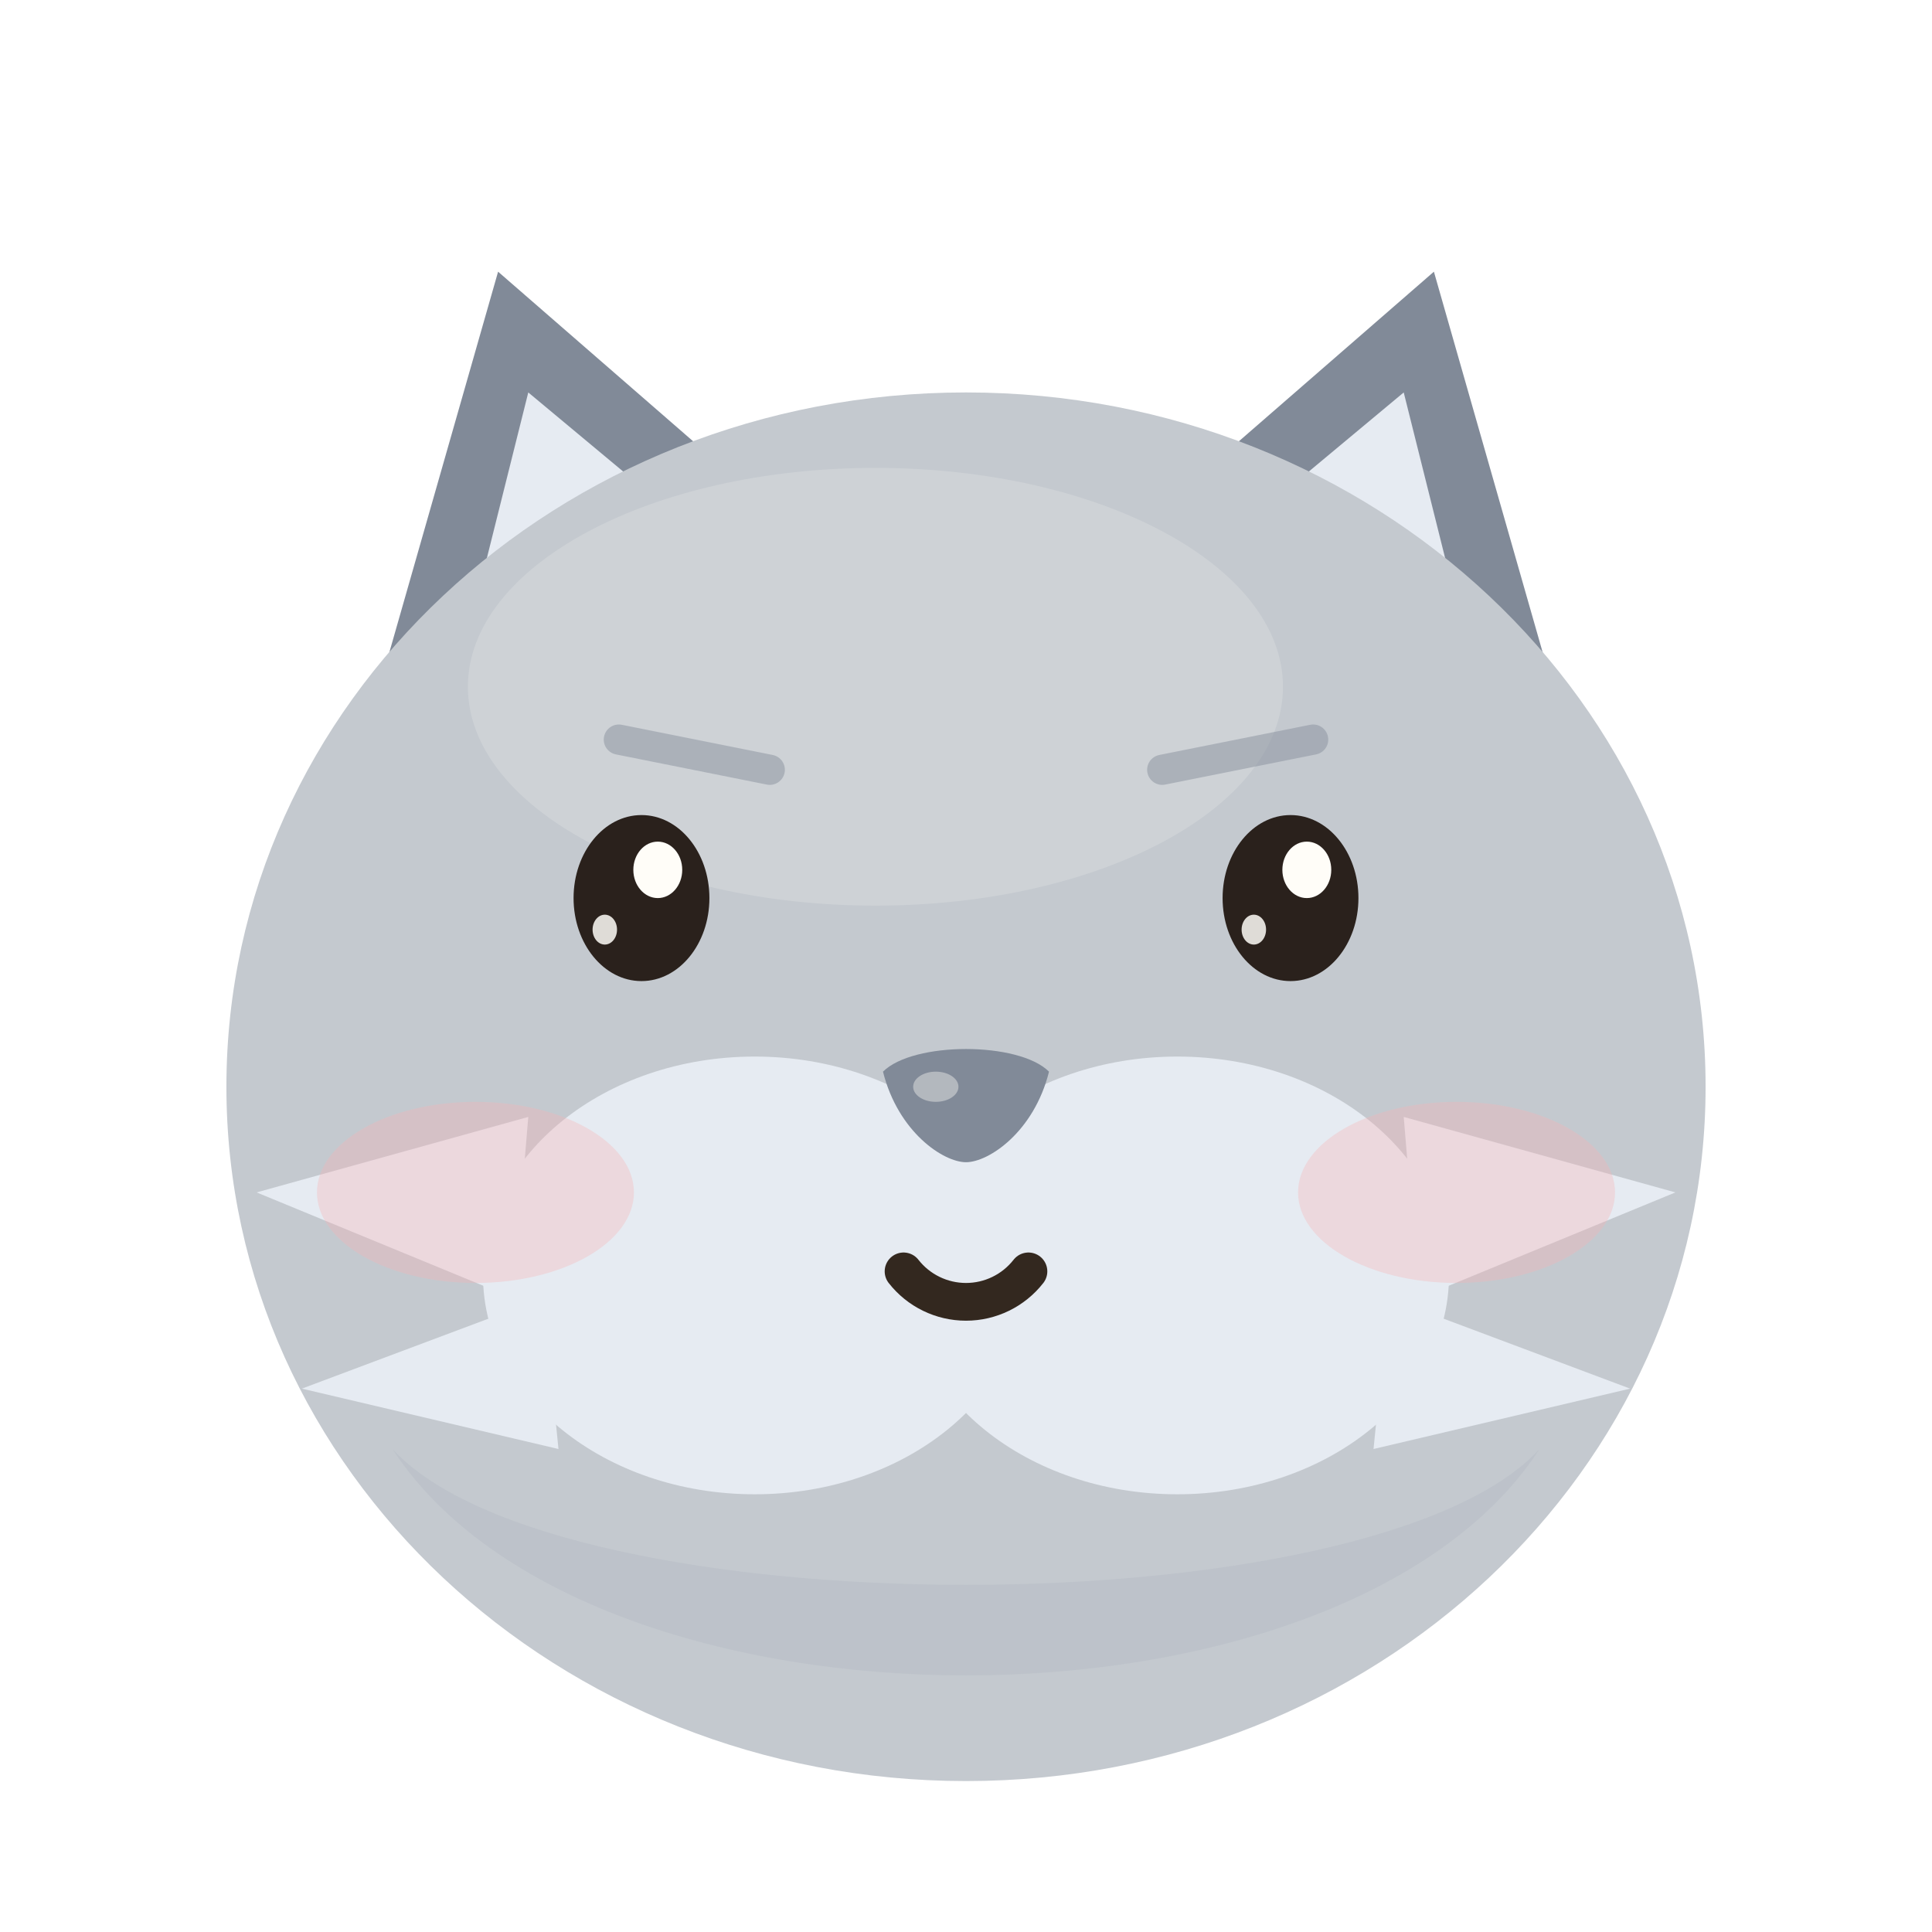
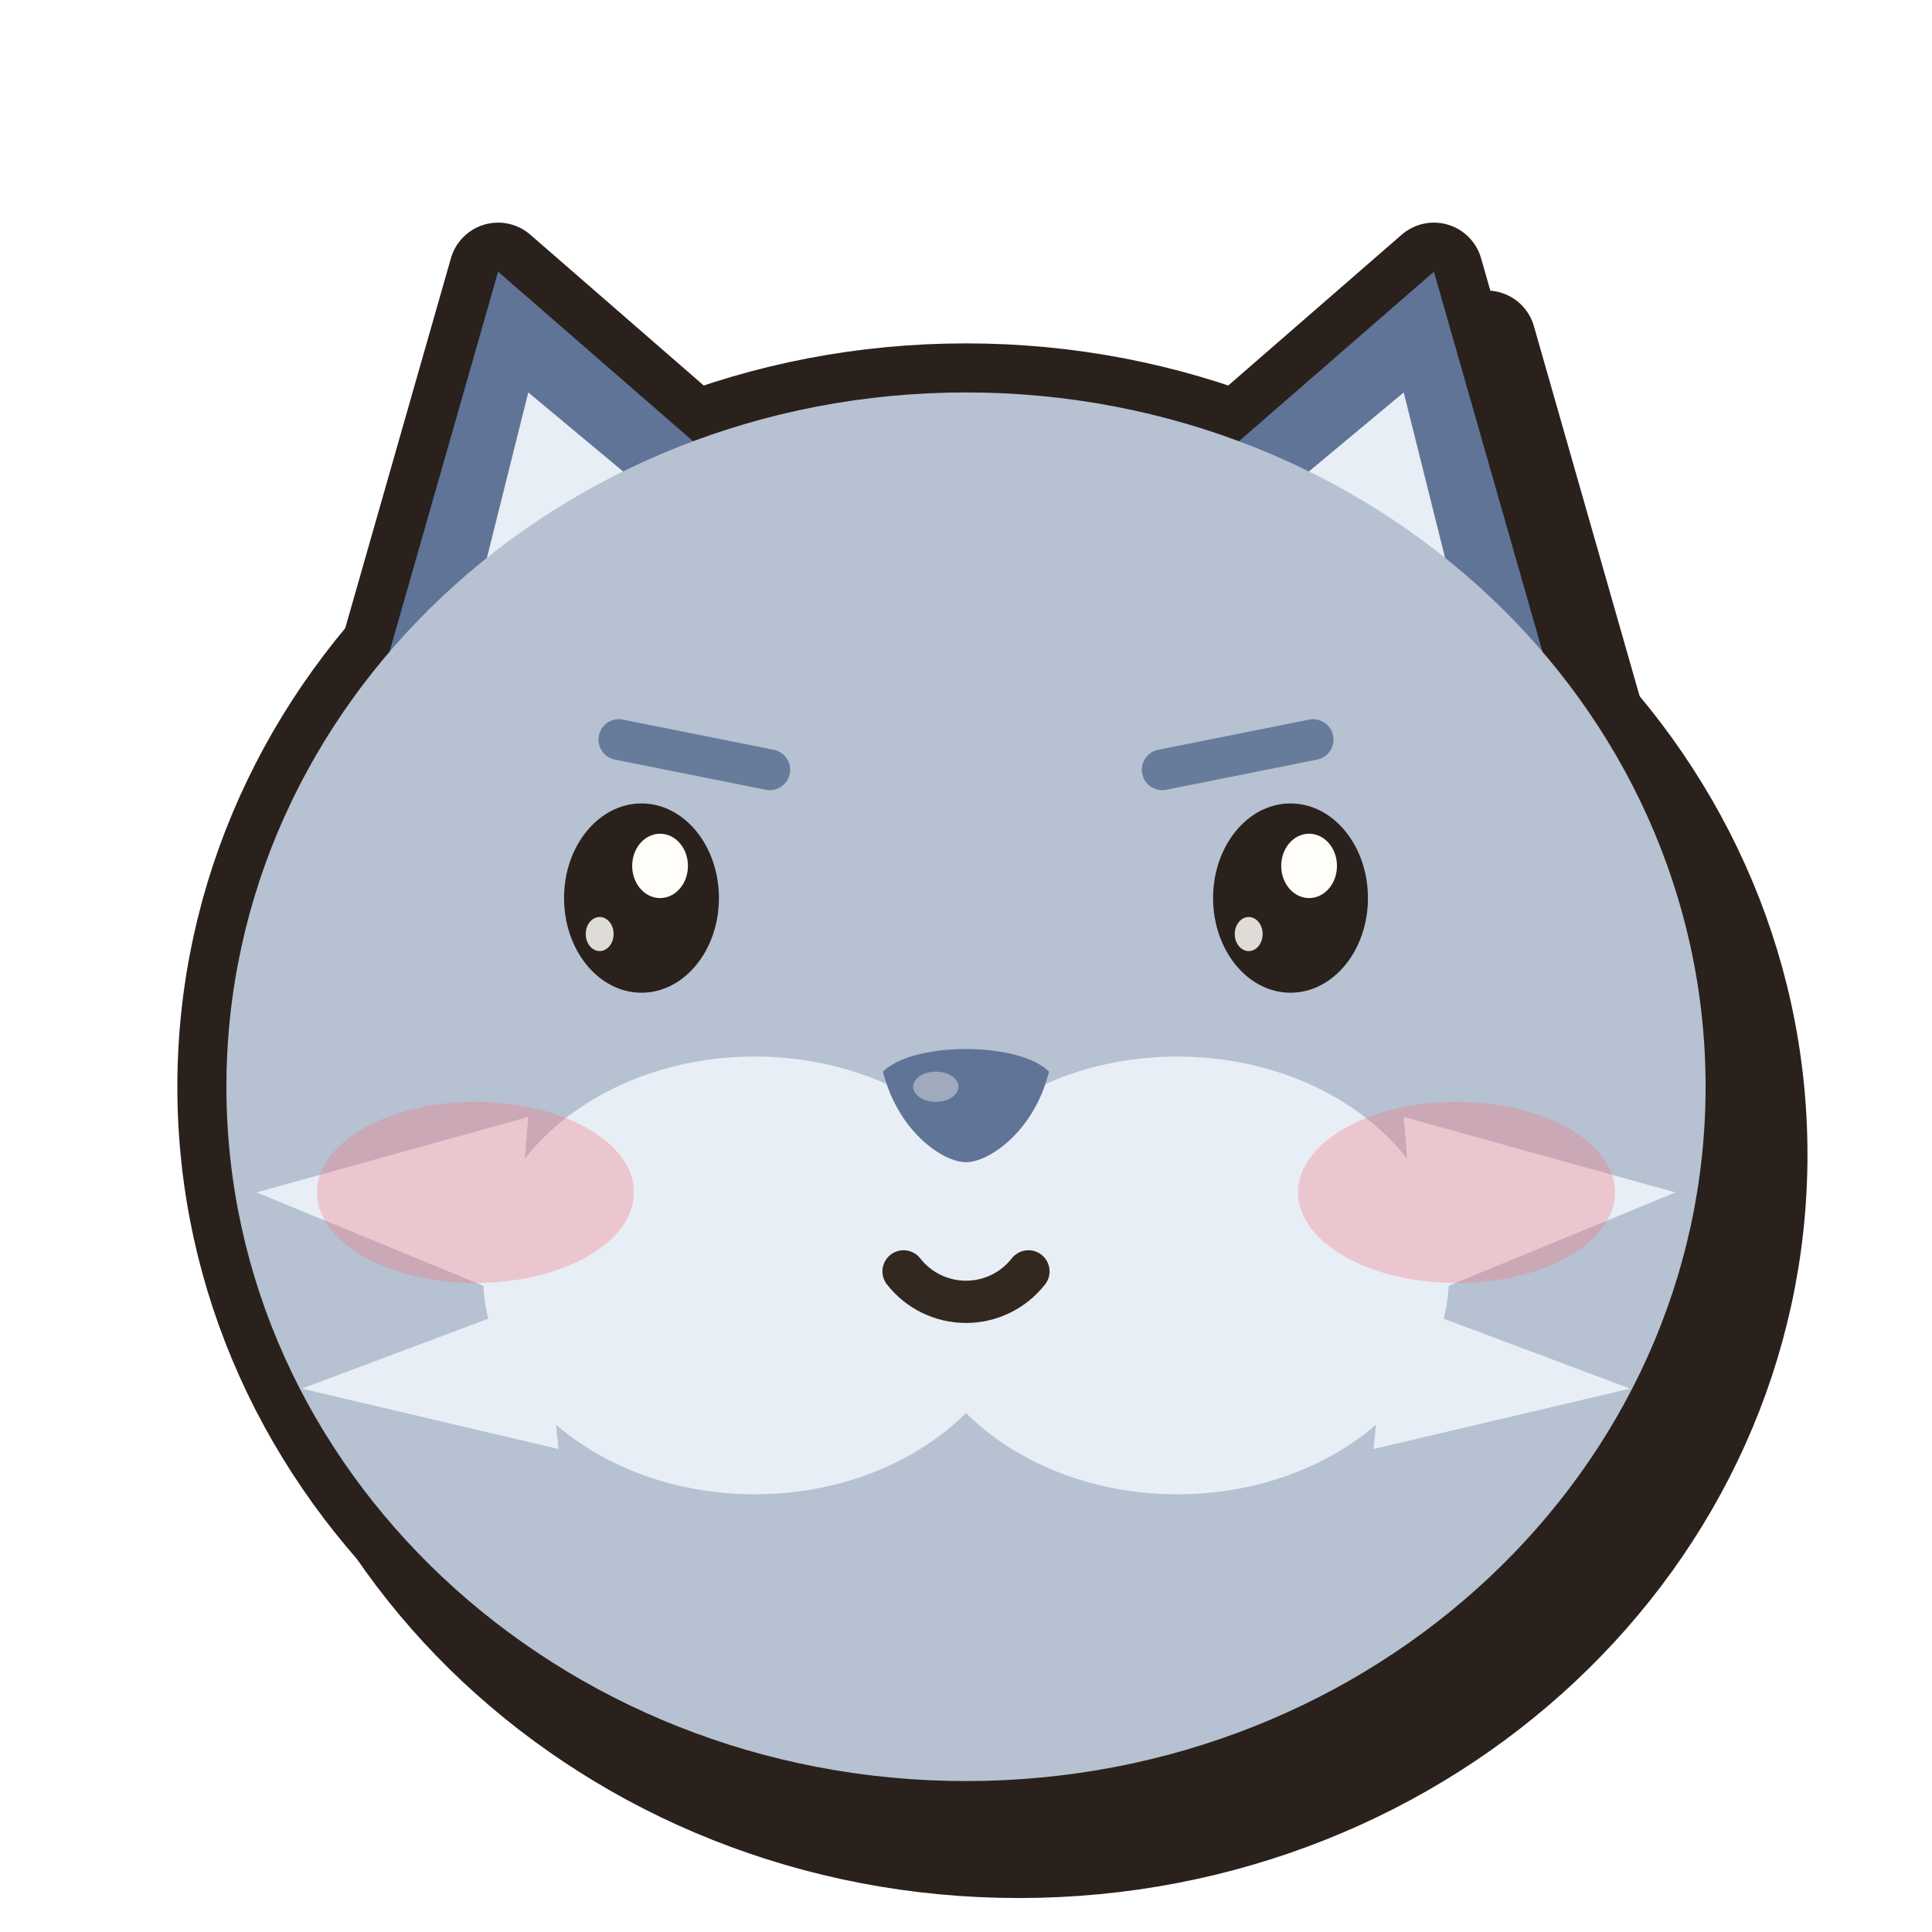
<svg xmlns="http://www.w3.org/2000/svg" viewBox="0 0 256 256" width="256" height="256" role="img" aria-hidden="true">
-   <polygon points="50,92 66,36 112,76" fill="#818a98" />
-   <polygon points="144,76 190,36 206,92" fill="#818a98" />
-   <polygon points="64,76 70,52 94,72" fill="#e6ebf2" />
-   <polygon points="162,72 186,52 192,76" fill="#e6ebf2" />
-   <ellipse cx="128" cy="144" rx="98" ry="92" fill="#c4c9cf" />
-   <polygon points="70,148 34,158 68,172" fill="#e6ebf2" />
-   <polygon points="72,172 40,184 74,192" fill="#e6ebf2" />
-   <polygon points="186,148 222,158 188,172" fill="#e6ebf2" />
-   <polygon points="184,172 216,184 182,192" fill="#e6ebf2" />
-   <ellipse cx="100" cy="169" rx="36" ry="29" fill="#e6ebf2" />
-   <ellipse cx="156" cy="169" rx="36" ry="29" fill="#e6ebf2" />
-   <ellipse cx="116" cy="91" rx="54" ry="29" fill="#fffdf8" fill-opacity="0.170" />
-   <path d="M52 192 C78 232 178 232 204 192 C182 216 74 216 52 192 Z" fill="#818a98" fill-opacity="0.100" />
-   <ellipse cx="63" cy="158" rx="21" ry="12" fill="#f9b3b6" fill-opacity="0.340" />
-   <ellipse cx="193" cy="158" rx="21" ry="12" fill="#f9b3b6" fill-opacity="0.340" />
-   <ellipse cx="85" cy="119" rx="9" ry="11" fill="#2a211c" />
-   <ellipse cx="171" cy="119" rx="9" ry="11" fill="#2a211c" />
-   <ellipse cx="87.16" cy="115.26" rx="3.24" ry="3.74" fill="#fffdf8" />
-   <ellipse cx="80.14" cy="123.18" rx="1.62" ry="1.98" fill="#fffdf8" fill-opacity="0.850" />
-   <ellipse cx="173.16" cy="115.26" rx="3.24" ry="3.74" fill="#fffdf8" />
-   <ellipse cx="166.14" cy="123.18" rx="1.62" ry="1.98" fill="#fffdf8" fill-opacity="0.850" />
-   <polyline points="82,98 102,102" fill="none" stroke="#818a98" stroke-opacity="0.450" stroke-width="4" stroke-linecap="round" stroke-linejoin="round" />
-   <polyline points="174,98 154,102" fill="none" stroke="#818a98" stroke-opacity="0.450" stroke-width="4" stroke-linecap="round" stroke-linejoin="round" />
-   <path d="M117 142 C121 138 135 138 139 142 C137 150 131 154 128 154 C125 154 119 150 117 142 Z" fill="#818a98" />
+   <polygon points="57,101 73,45 119,85" fill="#2a211c" stroke="#2a211c" stroke-width="13" stroke-linejoin="round" />
+   <polygon points="151,85 197,45 213,101" fill="#2a211c" stroke="#2a211c" stroke-width="13" stroke-linejoin="round" />
+   <ellipse cx="135" cy="153" rx="98" ry="92" fill="#2a211c" stroke="#2a211c" stroke-width="13" stroke-linejoin="round" />
+   <polygon points="77,157 41,167 75,181" fill="#2a211c" stroke="#2a211c" stroke-width="13" stroke-linejoin="round" />
+   <polygon points="79,181 47,193 81,201" fill="#2a211c" stroke="#2a211c" stroke-width="13" stroke-linejoin="round" />
+   <polygon points="193,157 229,167 195,181" fill="#2a211c" stroke="#2a211c" stroke-width="13" stroke-linejoin="round" />
+   <polygon points="191,181 223,193 189,201" fill="#2a211c" stroke="#2a211c" stroke-width="13" stroke-linejoin="round" />
+   <polygon points="50,92 66,36 112,76" fill="#2a211c" stroke="#2a211c" stroke-width="13" stroke-linejoin="round" />
+   <polygon points="144,76 190,36 206,92" fill="#2a211c" stroke="#2a211c" stroke-width="13" stroke-linejoin="round" />
+   <ellipse cx="128" cy="144" rx="98" ry="92" fill="#2a211c" stroke="#2a211c" stroke-width="13" stroke-linejoin="round" />
+   <polygon points="70,148 34,158 68,172" fill="#2a211c" stroke="#2a211c" stroke-width="13" stroke-linejoin="round" />
+   <polygon points="72,172 40,184 74,192" fill="#2a211c" stroke="#2a211c" stroke-width="13" stroke-linejoin="round" />
+   <polygon points="186,148 222,158 188,172" fill="#2a211c" stroke="#2a211c" stroke-width="13" stroke-linejoin="round" />
+   <polygon points="184,172 216,184 182,192" fill="#2a211c" stroke="#2a211c" stroke-width="13" stroke-linejoin="round" />
+   <polygon points="50,92 66,36 112,76" fill="#5f7496" />
+   <polygon points="144,76 190,36 206,92" fill="#5f7496" />
+   <polygon points="64,76 70,52 94,72" fill="#e8eef6" />
+   <polygon points="162,72 186,52 192,76" fill="#e8eef6" />
+   <ellipse cx="128" cy="144" rx="98" ry="92" fill="#b6c1d1" />
+   <polygon points="70,148 34,158 68,172" fill="#e8eef6" />
+   <polygon points="72,172 40,184 74,192" fill="#e8eef6" />
+   <polygon points="186,148 222,158 188,172" fill="#e8eef6" />
+   <polygon points="184,172 216,184 182,192" fill="#e8eef6" />
+   <ellipse cx="100" cy="169" rx="36" ry="29" fill="#e8eef6" />
+   <ellipse cx="156" cy="169" rx="36" ry="29" fill="#e8eef6" />
+   <ellipse cx="63" cy="158" rx="21" ry="12" fill="#f47b81" fill-opacity="0.340" />
+   <ellipse cx="193" cy="158" rx="21" ry="12" fill="#f47b81" fill-opacity="0.340" />
+   <ellipse cx="85" cy="119" rx="10.26" ry="12.54" fill="#2a211c" />
+   <ellipse cx="171" cy="119" rx="10.26" ry="12.54" fill="#2a211c" />
+   <ellipse cx="87.462" cy="114.736" rx="3.694" ry="4.264" fill="#fffdf8" />
+   <ellipse cx="79.46" cy="123.765" rx="1.847" ry="2.257" fill="#fffdf8" fill-opacity="0.850" />
+   <ellipse cx="173.462" cy="114.736" rx="3.694" ry="4.264" fill="#fffdf8" />
+   <ellipse cx="165.46" cy="123.765" rx="1.847" ry="2.257" fill="#fffdf8" fill-opacity="0.850" />
+   <polyline points="82,98 102,102" fill="none" stroke="#5f7496" stroke-opacity="0.900" stroke-width="5.4" stroke-linecap="round" stroke-linejoin="round" />
+   <polyline points="174,98 154,102" fill="none" stroke="#5f7496" stroke-opacity="0.900" stroke-width="5.4" stroke-linecap="round" stroke-linejoin="round" />
+   <path d="M117 142 C121 138 135 138 139 142 C137 150 131 154 128 154 C125 154 119 150 117 142 Z" fill="#5f7496" />
  <ellipse cx="124" cy="144" rx="3" ry="2" fill="#fffdf8" fill-opacity="0.400" />
-   <path d="M136.274 168.464 A10.5 10.5 0 0 1 119.726 168.464" fill="none" stroke="#33281f" stroke-width="5" stroke-linecap="round" />
+   <path d="M136.274 168.464 A10.5 10.5 0 0 1 119.726 168.464" fill="none" stroke="#33281f" stroke-width="5.6" stroke-linecap="round" />
</svg>
